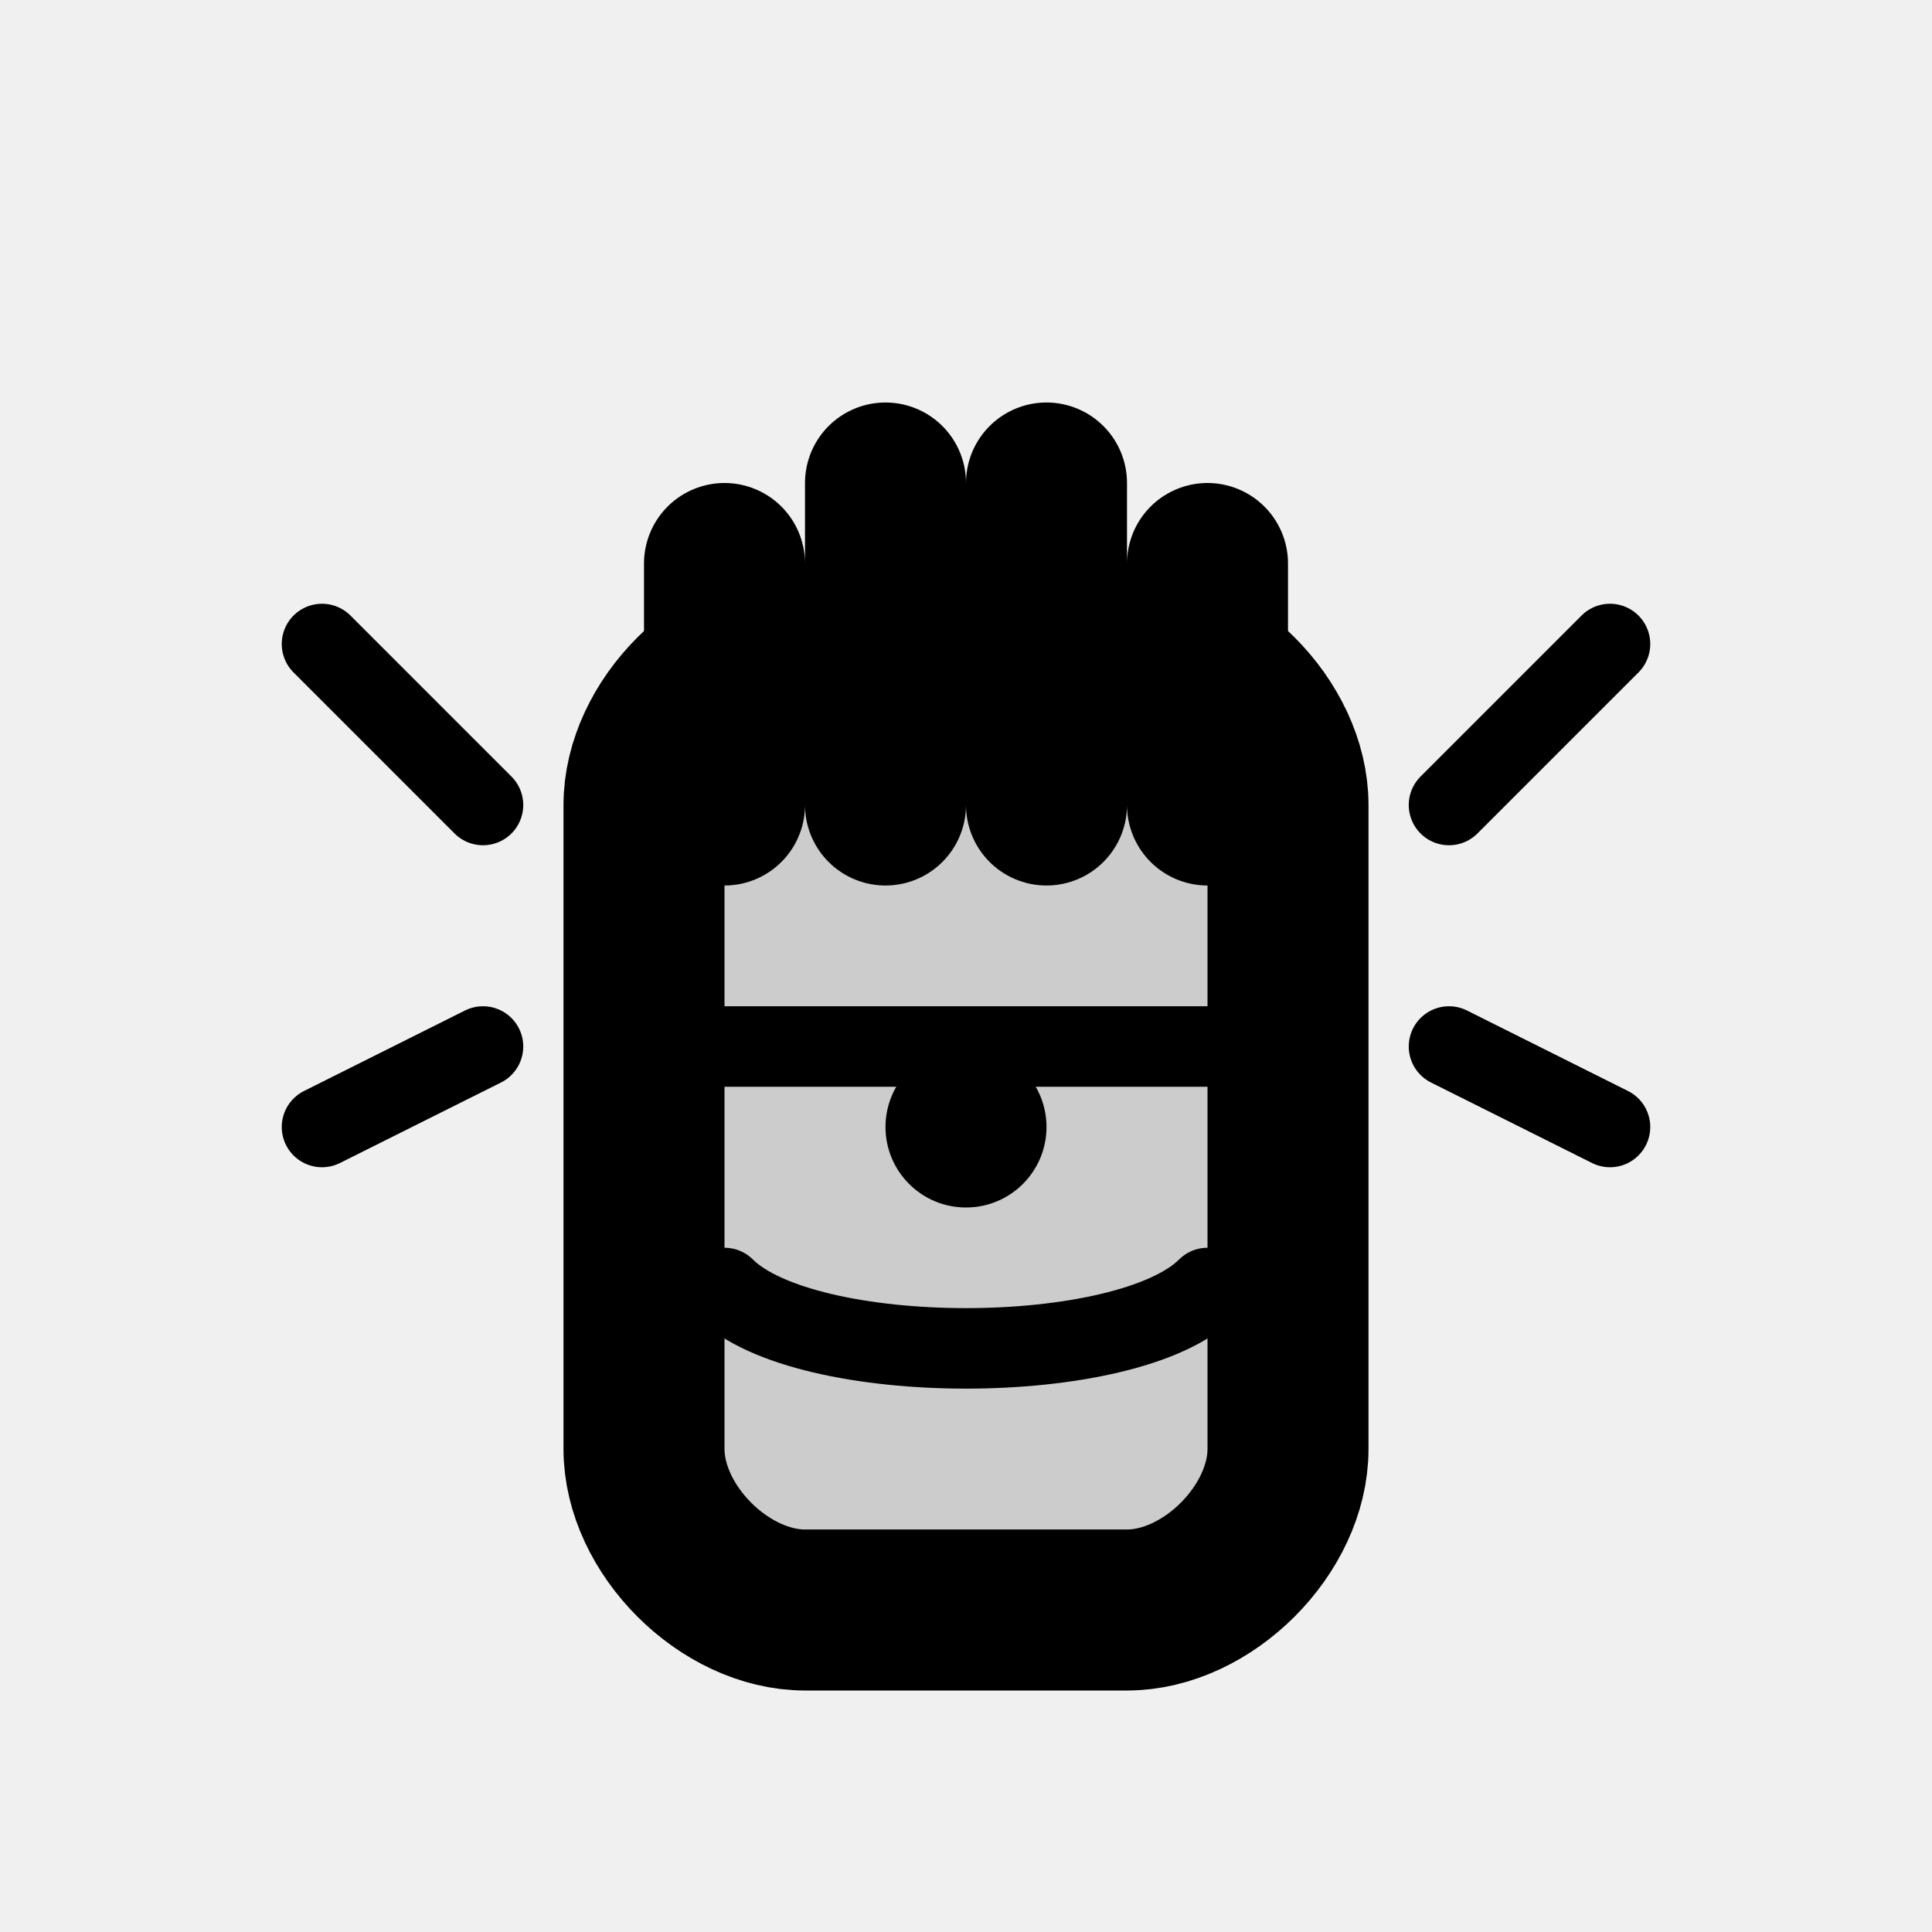
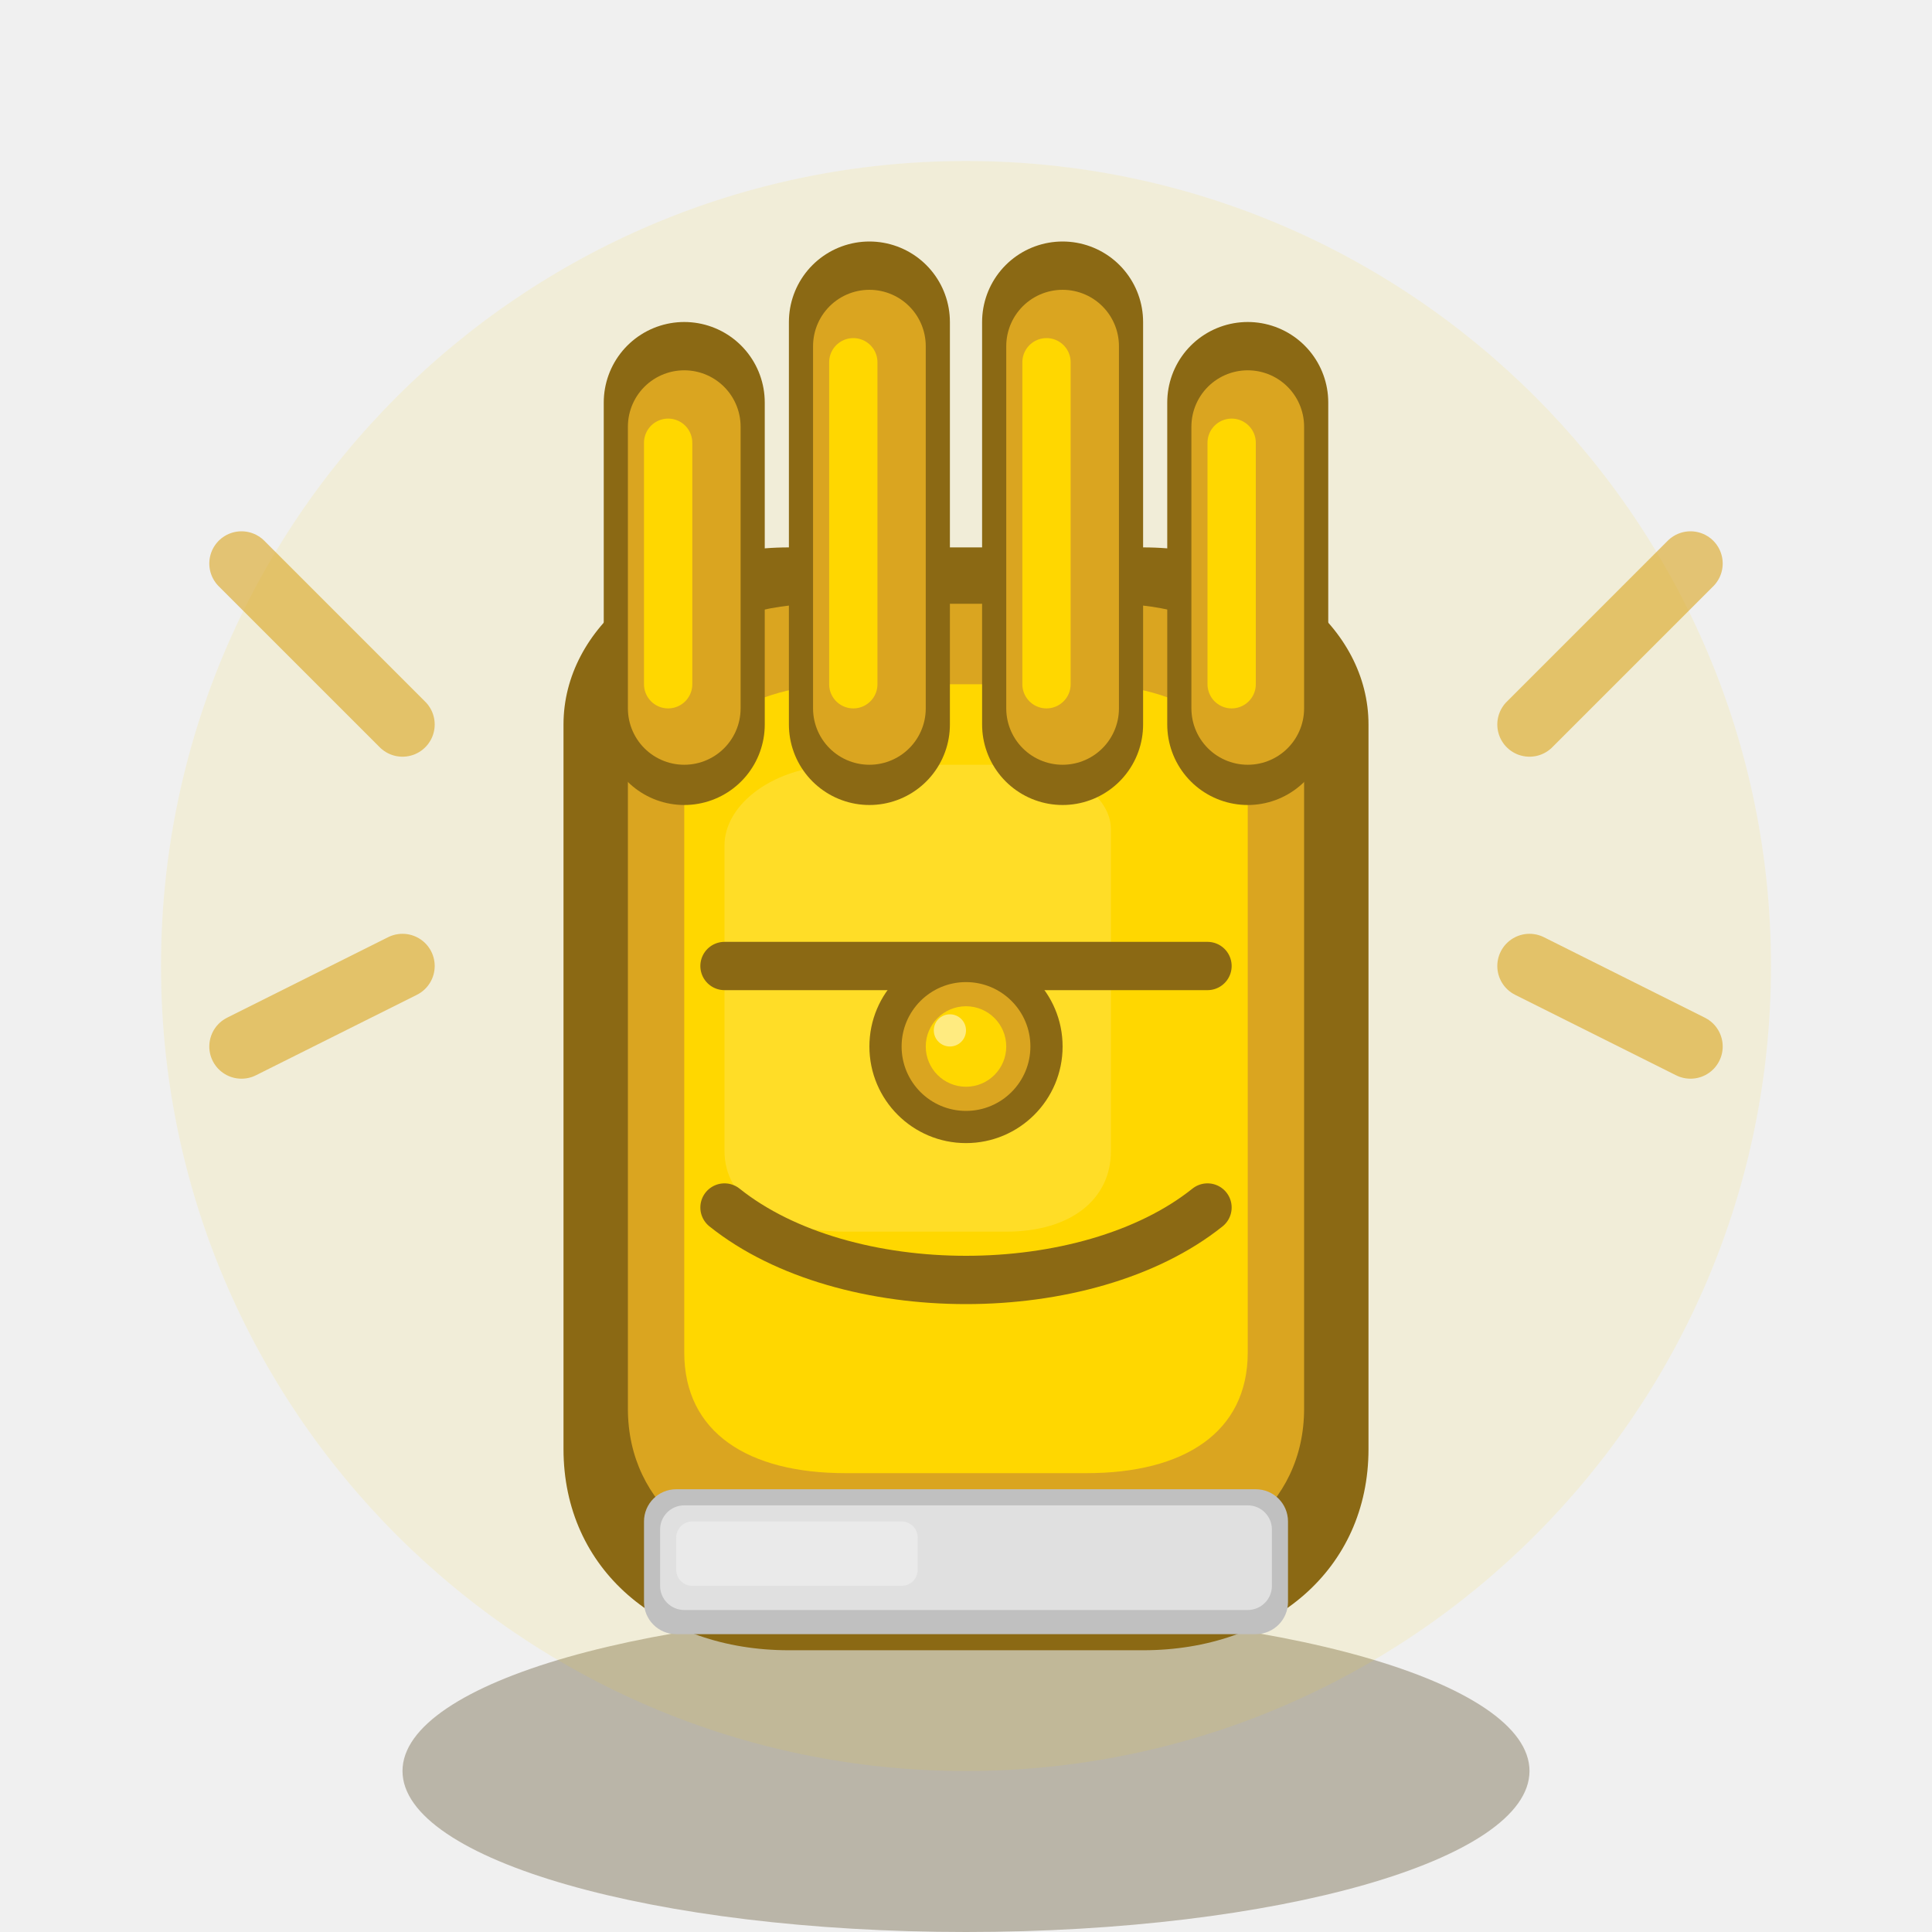
- <svg xmlns="http://www.w3.org/2000/svg" viewBox="0 0 24 24" fill="none">
-   <style>
-     .stroke { stroke: currentColor; stroke-width: 2; stroke-linecap: round; stroke-linejoin: round; fill: none; }
-     .metallic { fill: currentColor; fill-opacity: 0.15; }
-   </style>
-   <path class="stroke metallic" d="M8 10c0-1 1-2 2-2h4c1 0 2 1 2 2v8c0 1-1 2-2 2h-4c-1 0-2-1-2-2v-8z" />
-   <path class="stroke" d="M9 10v-3M11 10v-4M13 10v-4M15 10v-3" />
-   <path class="stroke" d="M9 13h6M9 16c1 1 5 1 6 0" style="stroke-width: 1;" />
-   <path class="stroke" d="M4 8l2 2M4 14l2-1M20 8l-2 2M20 14l-2-1" style="stroke-width: 1;" />
-   <circle cx="12" cy="14" r="1" fill="currentColor" />
+ <svg xmlns="http://www.w3.org/2000/svg" viewBox="0 0 24 24">
+   <ellipse cx="12" cy="22" rx="7" ry="2" fill="#3d2a00" opacity="0.3" />
+   <circle cx="12" cy="12" r="10" fill="#ffd700" opacity="0.1" />
+   <path d="M7 9c0-1.2 1.2-2.2 2.8-2.2h4.4c1.6 0 2.8 1 2.8 2.2v9c0 1.5-1.2 2.5-2.8 2.5H9.8c-1.6 0-2.8-1-2.8-2.5V9z" fill="#8b6914" />
+   <path d="M7.8 9.3c0-1 1-1.8 2.4-1.8h3.6c1.4 0 2.4.8 2.4 1.8v8.2c0 1.2-1 2-2.4 2H10.2c-1.4 0-2.4-.8-2.4-2V9.3z" fill="#daa520" />
+   <path d="M8.5 9.8c0-.7.8-1.3 2-1.3h3c1.2 0 2 .6 2 1.3v7c0 1-.8 1.5-2 1.5h-3c-1.2 0-2-.5-2-1.5v-7z" fill="#ffd700" />
+   <path d="M9 10.5c0-.5.6-1 1.5-1h2c.8 0 1.3.4 1.3.8v4c0 .6-.5 1-1.3 1h-2c-.9 0-1.5-.4-1.5-1v-3.8z" fill="#ffe44d" opacity="0.5" />
+   <path d="M8.5 9v-4" fill="none" stroke="#8b6914" stroke-width="2" stroke-linecap="round" />
+   <path d="M10.8 9v-5" fill="none" stroke="#8b6914" stroke-width="2" stroke-linecap="round" />
+   <path d="M13.2 9v-5" fill="none" stroke="#8b6914" stroke-width="2" stroke-linecap="round" />
+   <path d="M15.5 9v-4" fill="none" stroke="#8b6914" stroke-width="2" stroke-linecap="round" />
+   <path d="M8.5 8.8v-3.5" fill="none" stroke="#daa520" stroke-width="1.4" stroke-linecap="round" />
+   <path d="M10.8 8.8v-4.5" fill="none" stroke="#daa520" stroke-width="1.4" stroke-linecap="round" />
+   <path d="M13.2 8.8v-4.5" fill="none" stroke="#daa520" stroke-width="1.4" stroke-linecap="round" />
+   <path d="M15.5 8.8v-3.5" fill="none" stroke="#daa520" stroke-width="1.4" stroke-linecap="round" />
+   <path d="M8.3 8.5v-3" fill="none" stroke="#ffd700" stroke-width="0.6" stroke-linecap="round" />
+   <path d="M10.6 8.5v-4" fill="none" stroke="#ffd700" stroke-width="0.6" stroke-linecap="round" />
+   <path d="M13 8.5v-4" fill="none" stroke="#ffd700" stroke-width="0.6" stroke-linecap="round" />
+   <path d="M15.3 8.5v-3" fill="none" stroke="#ffd700" stroke-width="0.6" stroke-linecap="round" />
+   <path d="M9 12h6" fill="none" stroke="#8b6914" stroke-width="0.6" stroke-linecap="round" />
+   <path d="M9 15c1.5 1.2 4.5 1.2 6 0" fill="none" stroke="#8b6914" stroke-width="0.6" stroke-linecap="round" />
+   <rect x="8" y="18.5" width="8" height="1.8" rx="0.4" fill="#c0c0c0" />
+   <rect x="8.2" y="18.7" width="7.6" height="1.3" rx="0.3" fill="#e0e0e0" />
+   <rect x="8.4" y="18.9" width="3" height="0.8" rx="0.2" fill="#f0f0f0" opacity="0.6" />
+   <g fill="none" stroke="#daa520" stroke-width="0.8" stroke-linecap="round" opacity="0.6">
+     <path d="M3 7l2 2" />
+     <path d="M3 13l2-1" />
+     <path d="M21 7l-2 2" />
+     <path d="M21 13l-2-1" />
+   </g>
+   <circle cx="12" cy="13" r="1.2" fill="#8b6914" />
+   <circle cx="12" cy="13" r="0.8" fill="#daa520" />
+   <circle cx="12" cy="13" r="0.5" fill="#ffd700" />
+   <circle cx="11.8" cy="12.8" r="0.2" fill="#ffffff" opacity="0.5" />
</svg>
